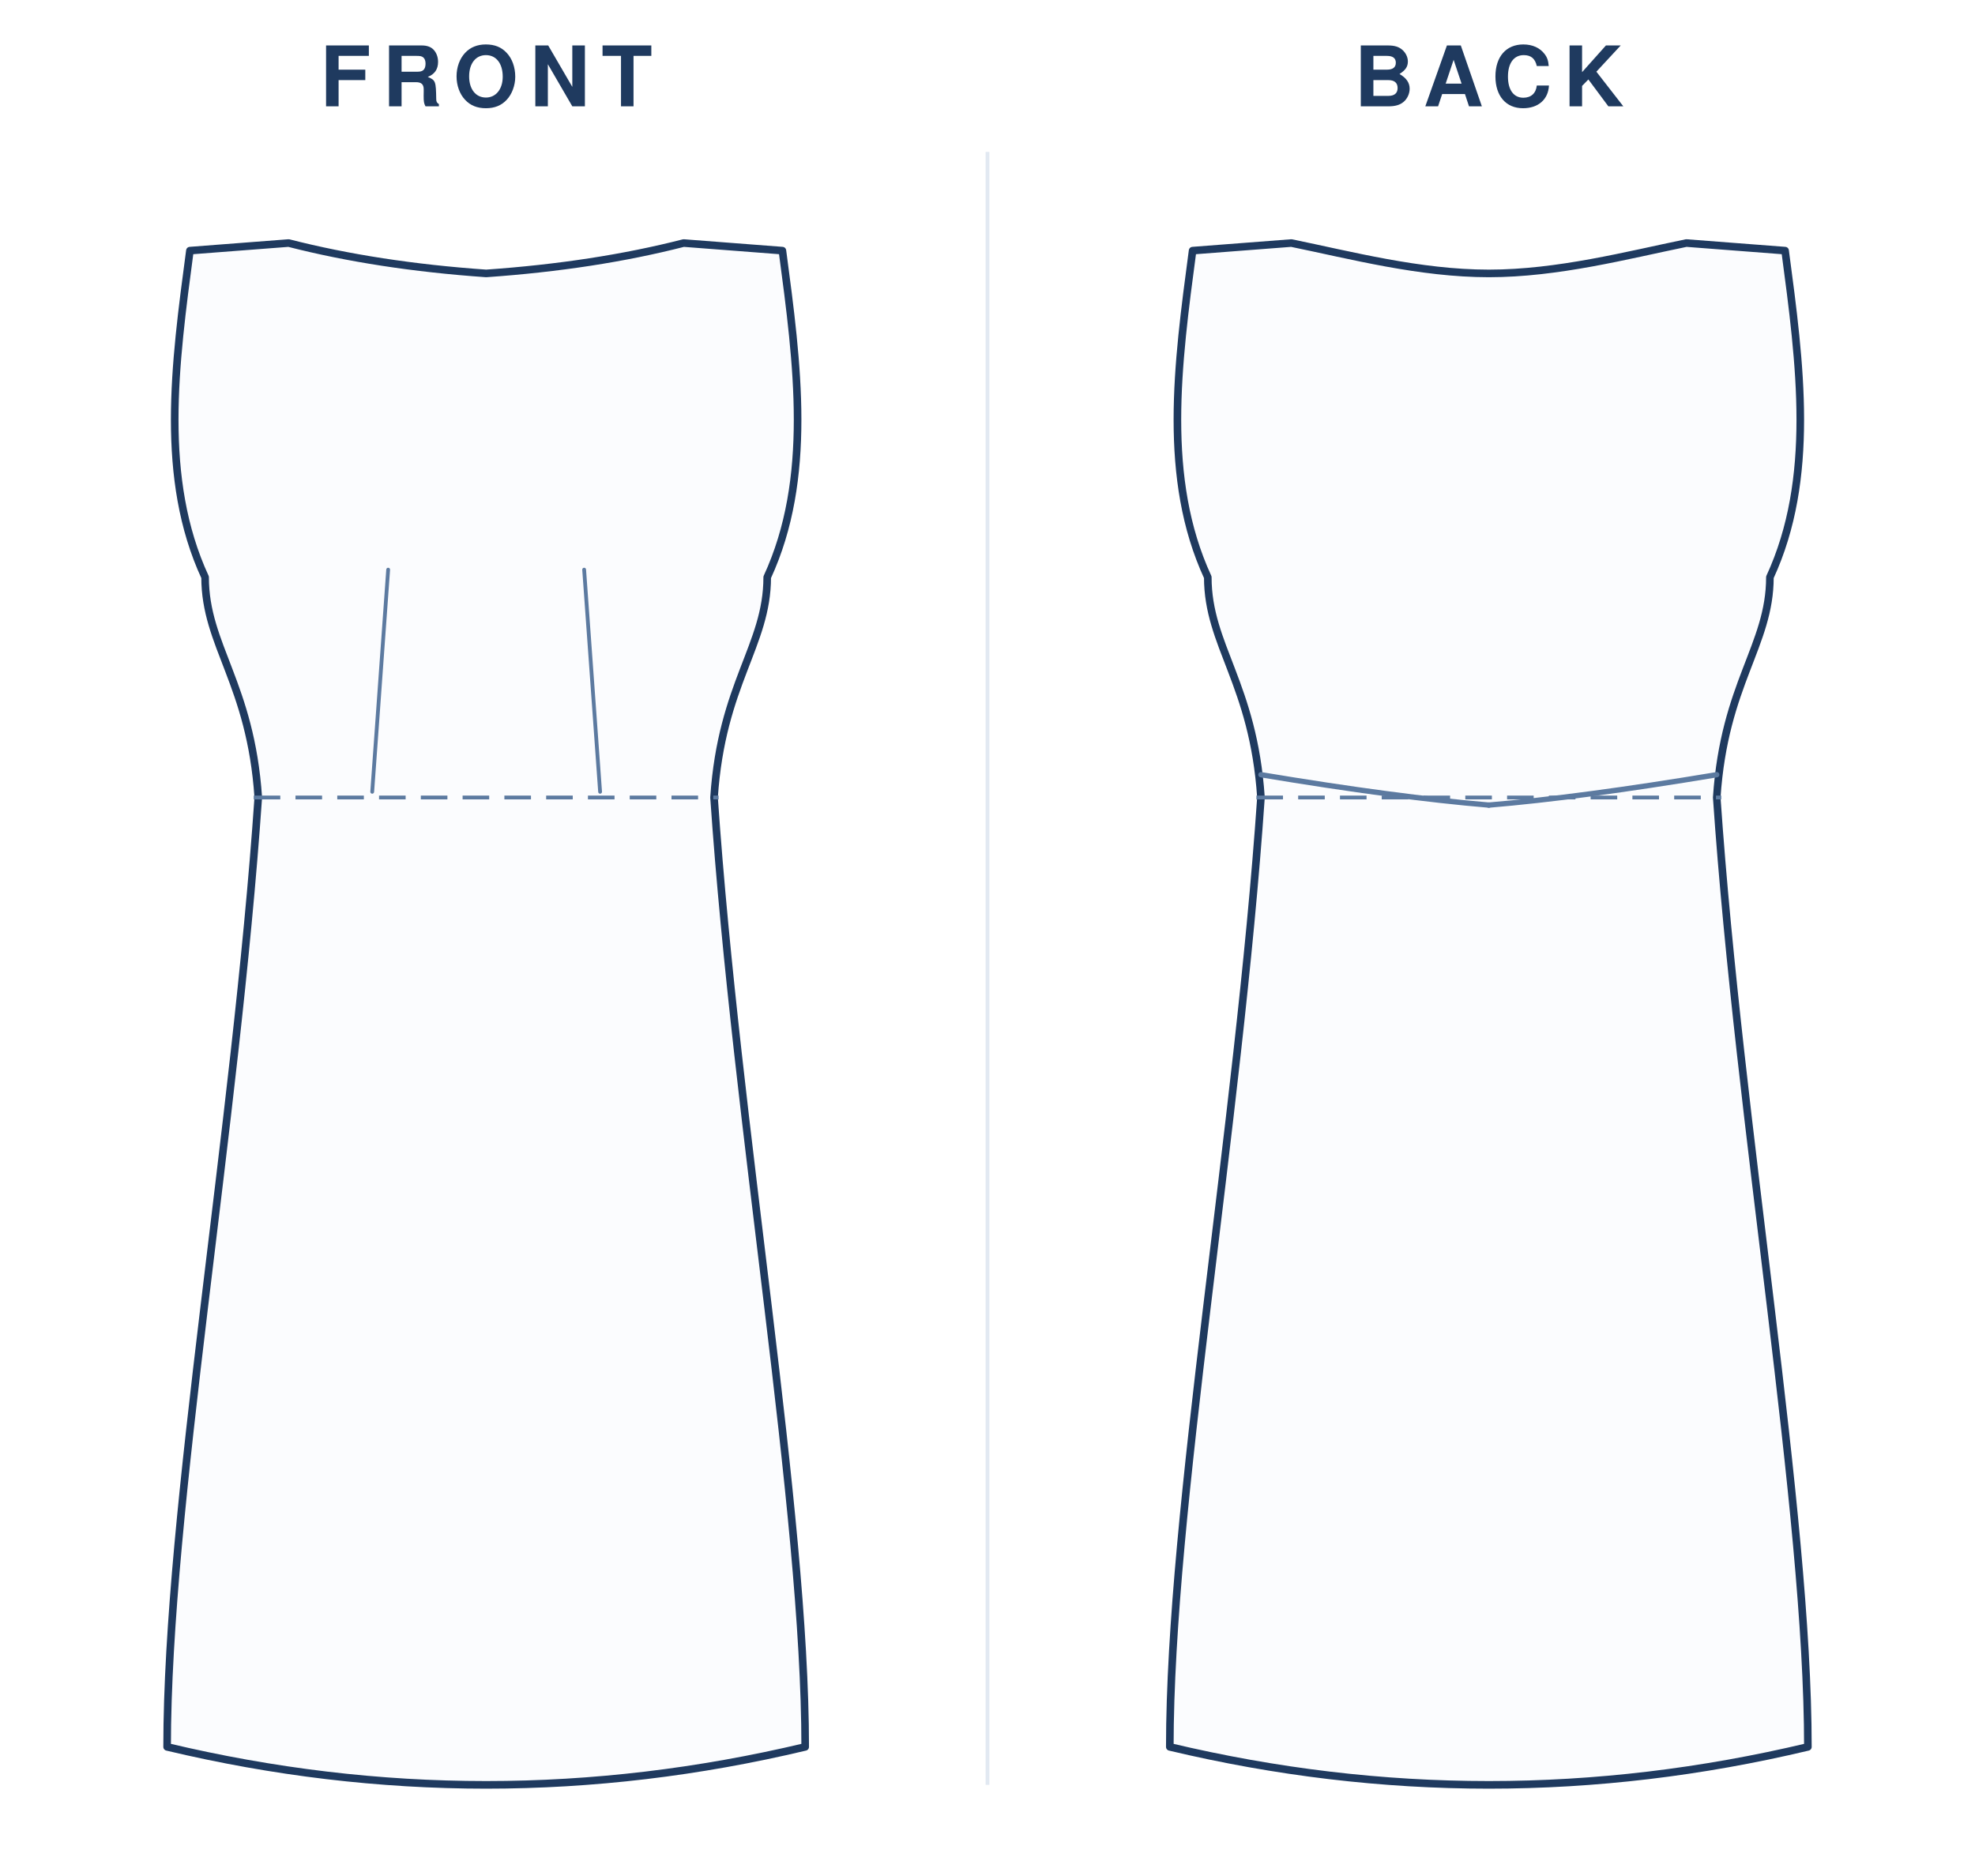
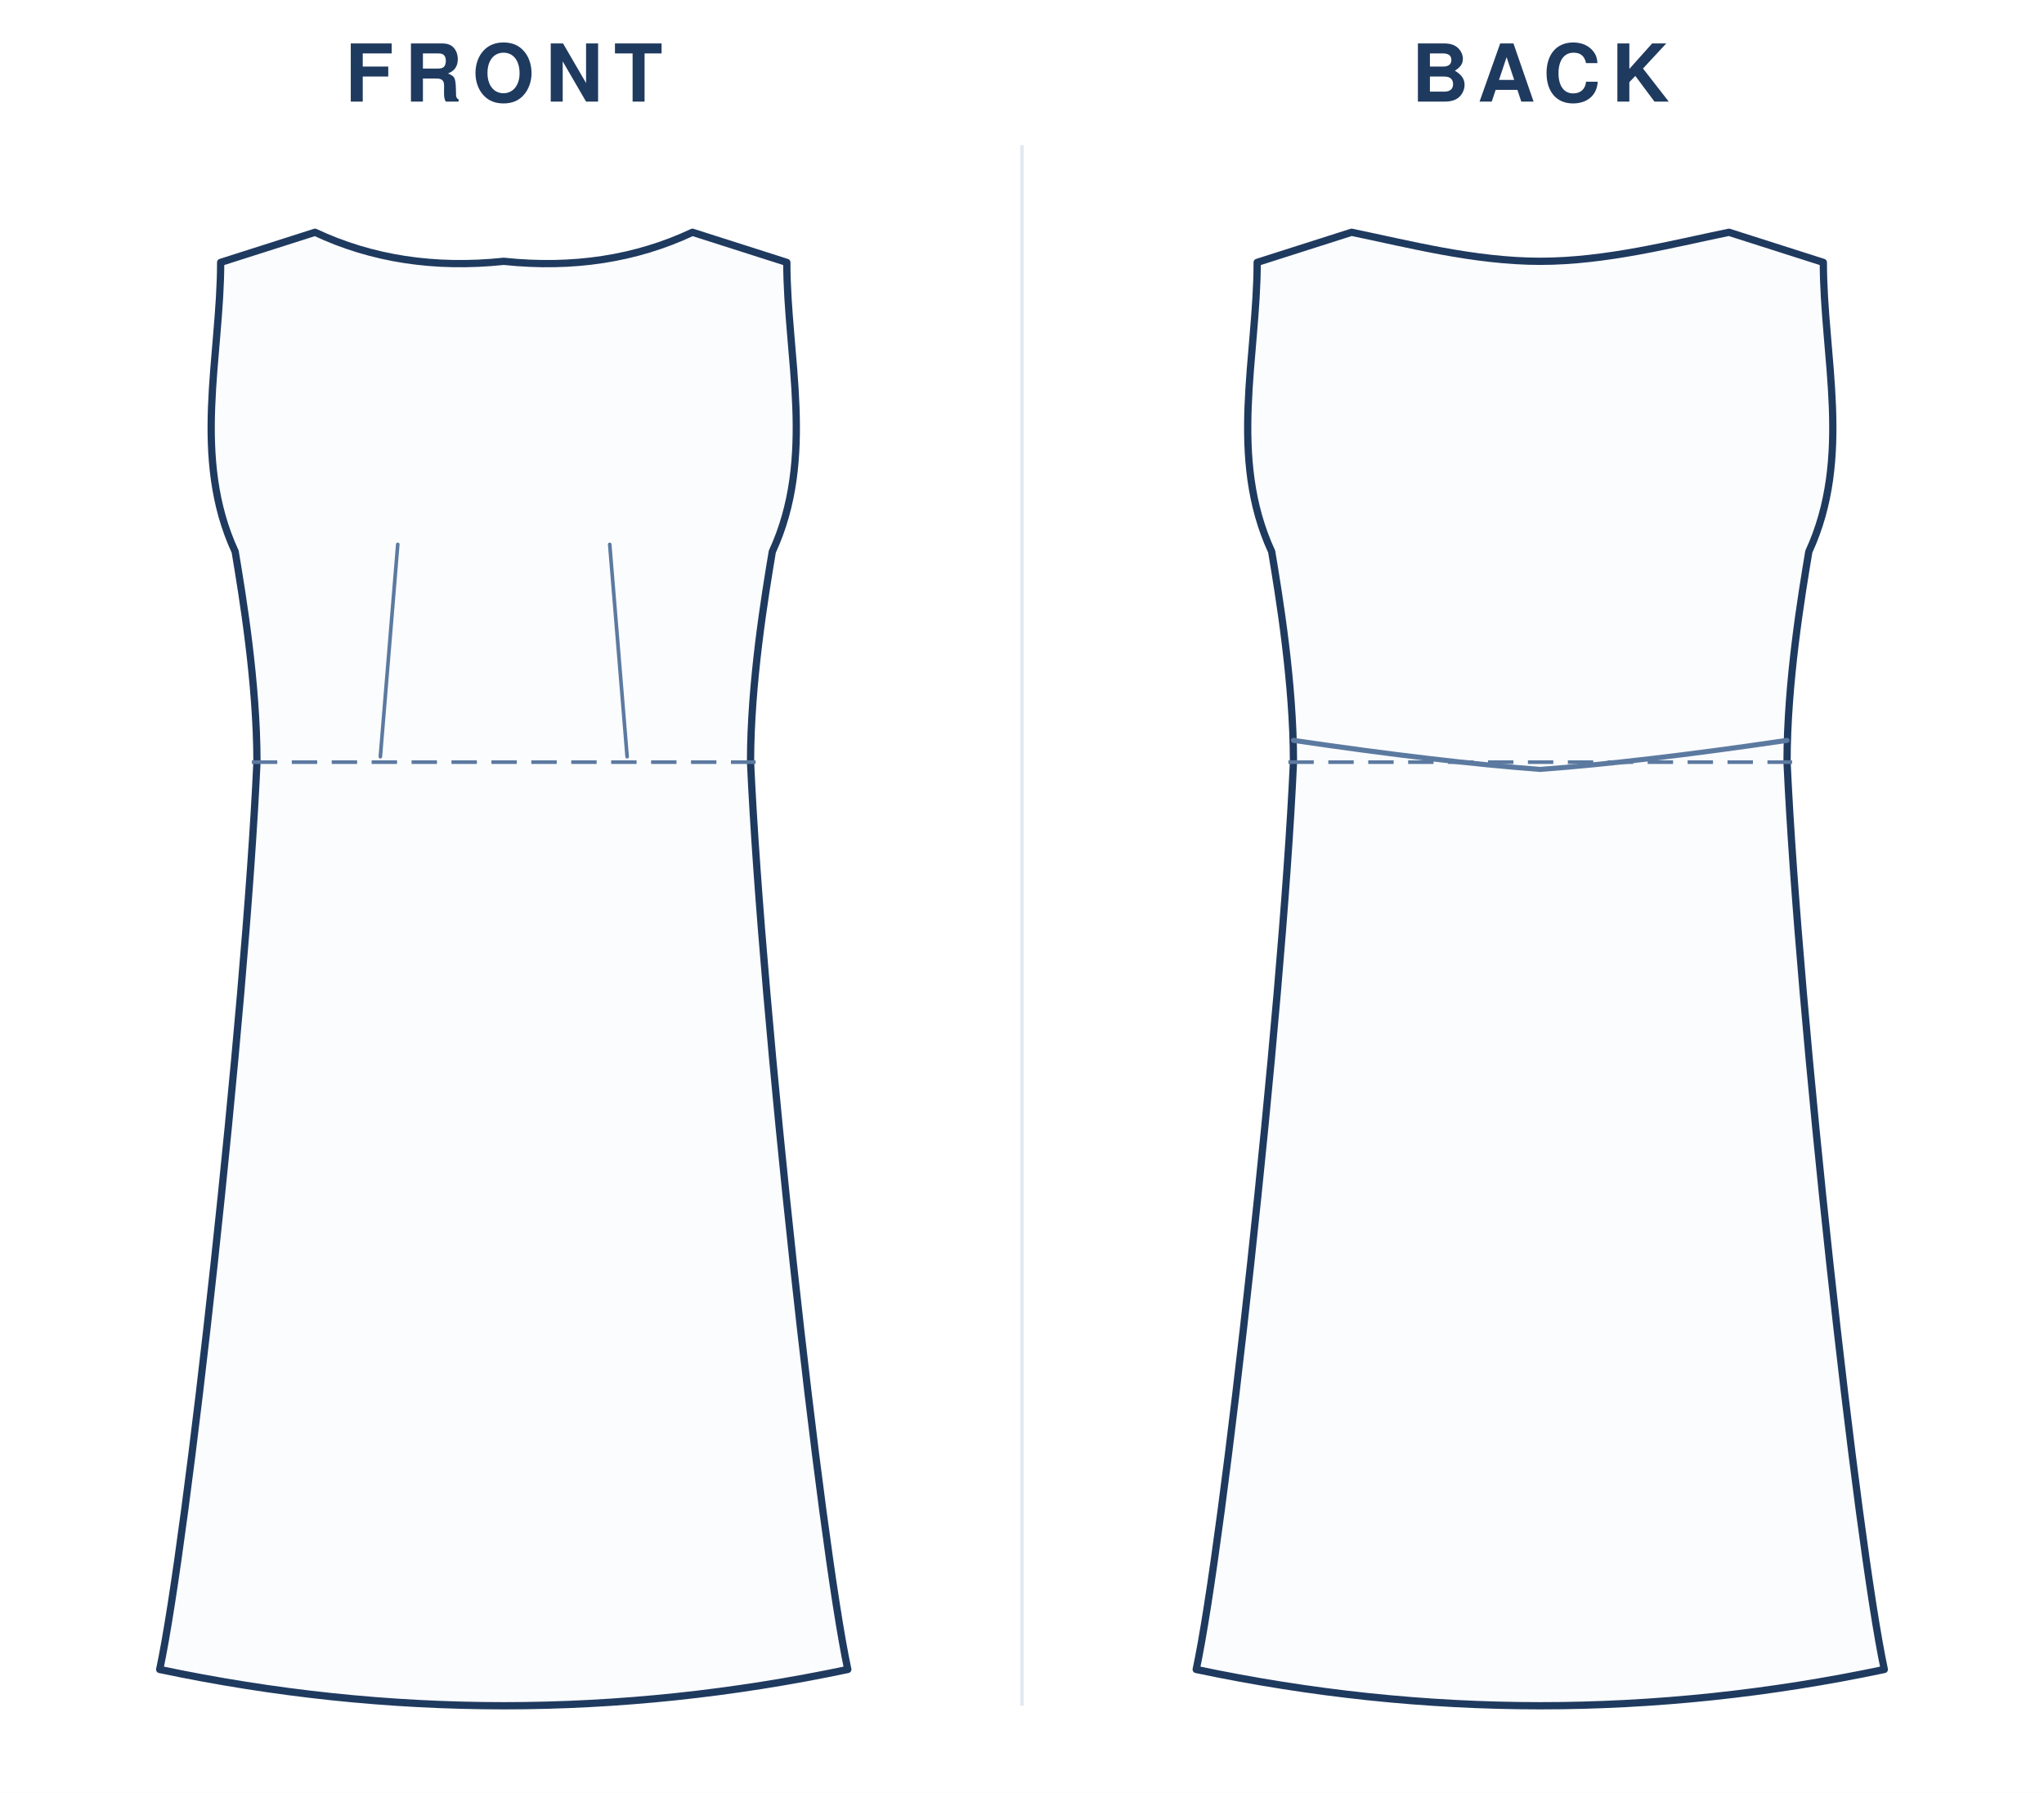
- <svg xmlns="http://www.w3.org/2000/svg" viewBox="0 0 520.0 494.0" width="100%" role="img">
-   <rect width="520.0" height="494.0" fill="#fff" />
-   <text x="128.0" y="28" text-anchor="middle" font-family="Helvetica,Arial,sans-serif" font-size="22" font-weight="600" letter-spacing="3" fill="#1f3a5f">FRONT</text>
+ <svg xmlns="http://www.w3.org/2000/svg" viewBox="0 0 563.2 494.0" width="100%" role="img">
+   <rect width="563.2" height="494.0" fill="#fff" />
+   <text x="138.8" y="28" text-anchor="middle" font-family="Helvetica,Arial,sans-serif" font-size="22" font-weight="600" letter-spacing="3" fill="#1f3a5f">FRONT</text>
  <g transform="translate(24.0 40)">
-     <g transform="translate(104.0 20)">
-       <path d="M 0 12.0 Q 28.6 10.0 52.0 4.0 L 78.0 6.0 C 82.0 36.0 86.0 66.0 74.0 92.0 C 74.0 110.0 62.0 120.0 60.0 150.0 C 66.0 237.5 84.0 337.5 84.0 400.0 Q 42.0 410.0 0.0 410.0 Q -42.0 410.0 -84.0 400.0 C -84.0 337.5 -66.0 237.5 -60.0 150.0 C -62.0 120.0 -74.0 110.0 -74.0 92.0 C -86.0 66.0 -82.0 36.0 -78.0 6.0 L -52.0 4.0 Q -28.6 10.0 0.0 12.0 Z" fill="#fbfcfe" stroke="#1f3a5f" stroke-width="2" stroke-linejoin="round" stroke-linecap="round" />
-       <line x1="-61.2" y1="150.0" x2="61.2" y2="150.0" stroke="#5c7aa0" stroke-width="1" stroke-dasharray="7 4" />
-       <path d="M -30.0 148.5 L -25.8 90.0" fill="none" stroke="#5c7aa0" stroke-width="1" stroke-linecap="round" />
-       <path d="M 30.0 148.5 L 25.8 90.0" fill="none" stroke="#5c7aa0" stroke-width="1" stroke-linecap="round" />
+     <g transform="translate(114.8 20)">
+       <path d="M 0 12.0 Q 28.6 15.0 52.0 4.0 L 78.0 12.3 C 78.0 38.3 86.0 66.0 74.0 92.0 C 72.0 104.0 68.0 128.0 68.0 150.0 C 71.2 220.0 87.3 365.0 94.8 400.0 Q 47.4 410.0 0.0 410.0 Q -47.4 410.0 -94.8 400.0 C -87.3 365.0 -71.2 220.0 -68.0 150.0 C -68.0 128.0 -72.0 104.0 -74.0 92.0 C -86.0 66.0 -78.0 38.3 -78.0 12.3 L -52.0 4.0 Q -28.6 15.0 0.0 12.0 Z" fill="#fbfcfe" stroke="#1f3a5f" stroke-width="2" stroke-linejoin="round" stroke-linecap="round" />
+       <line x1="-69.4" y1="150.0" x2="69.4" y2="150.0" stroke="#5c7aa0" stroke-width="1" stroke-dasharray="7 4" />
+       <path d="M -34.0 148.5 L -29.2 90.0" fill="none" stroke="#5c7aa0" stroke-width="1" stroke-linecap="round" />
+       <path d="M 34.0 148.5 L 29.2 90.0" fill="none" stroke="#5c7aa0" stroke-width="1" stroke-linecap="round" />
    </g>
  </g>
-   <text x="392.0" y="28" text-anchor="middle" font-family="Helvetica,Arial,sans-serif" font-size="22" font-weight="600" letter-spacing="3" fill="#1f3a5f">BACK</text>
-   <g transform="translate(288.0 40)">
-     <g transform="translate(104.0 20)">
-       <path d="M 0 12.0 C 18.2 12.0 36.4 7.2 52.0 4.0 L 78.0 6.0 C 82.0 36.0 86.0 66.0 74.0 92.0 C 74.0 110.0 62.0 120.0 60.0 150.0 C 66.0 237.5 84.0 337.5 84.0 400.0 Q 42.0 410.0 0.0 410.0 Q -42.0 410.0 -84.0 400.0 C -84.0 337.5 -66.0 237.5 -60.0 150.0 C -62.0 120.0 -74.0 110.0 -74.0 92.0 C -86.0 66.0 -82.0 36.0 -78.0 6.0 L -52.0 4.0 C -36.4 7.2 -18.2 12.0 0.0 12.0 Z" fill="#fbfcfe" stroke="#1f3a5f" stroke-width="2" stroke-linejoin="round" stroke-linecap="round" />
-       <line x1="-61.2" y1="150.0" x2="61.2" y2="150.0" stroke="#5c7aa0" stroke-width="1" stroke-dasharray="7 4" />
-       <path d="M -60.0 144.0 Q -24.0 150.0 0 152.0" fill="none" stroke="#5c7aa0" stroke-width="1.4" stroke-linecap="round" />
-       <path d="M 60.0 144.0 Q 24.0 150.0 0 152.0" fill="none" stroke="#5c7aa0" stroke-width="1.4" stroke-linecap="round" />
+   <text x="424.4" y="28" text-anchor="middle" font-family="Helvetica,Arial,sans-serif" font-size="22" font-weight="600" letter-spacing="3" fill="#1f3a5f">BACK</text>
+   <g transform="translate(309.6 40)">
+     <g transform="translate(114.8 20)">
+       <path d="M 0 12.0 C 18.2 12.0 36.4 7.2 52.0 4.0 L 78.0 12.3 C 78.0 38.3 86.0 66.0 74.0 92.0 C 72.0 104.0 68.0 128.0 68.0 150.0 C 71.2 220.0 87.3 365.0 94.8 400.0 Q 47.4 410.0 0.0 410.0 Q -47.4 410.0 -94.8 400.0 C -87.3 365.0 -71.2 220.0 -68.0 150.0 C -68.0 128.0 -72.0 104.0 -74.0 92.0 C -86.0 66.0 -78.0 38.3 -78.0 12.3 L -52.0 4.0 C -36.4 7.2 -18.2 12.0 0.0 12.0 Z" fill="#fbfcfe" stroke="#1f3a5f" stroke-width="2" stroke-linejoin="round" stroke-linecap="round" />
+       <line x1="-69.4" y1="150.0" x2="69.4" y2="150.0" stroke="#5c7aa0" stroke-width="1" stroke-dasharray="7 4" />
+       <path d="M -68.0 144.0 Q -27.2 150.0 0 152.0" fill="none" stroke="#5c7aa0" stroke-width="1.4" stroke-linecap="round" />
+       <path d="M 68.0 144.0 Q 27.2 150.0 0 152.0" fill="none" stroke="#5c7aa0" stroke-width="1.4" stroke-linecap="round" />
    </g>
  </g>
-   <line x1="260.0" y1="40" x2="260.0" y2="470.0" stroke="#e2e9f2" stroke-width="1" />
+   <line x1="281.6" y1="40" x2="281.6" y2="470.0" stroke="#e2e9f2" stroke-width="1" />
</svg>
